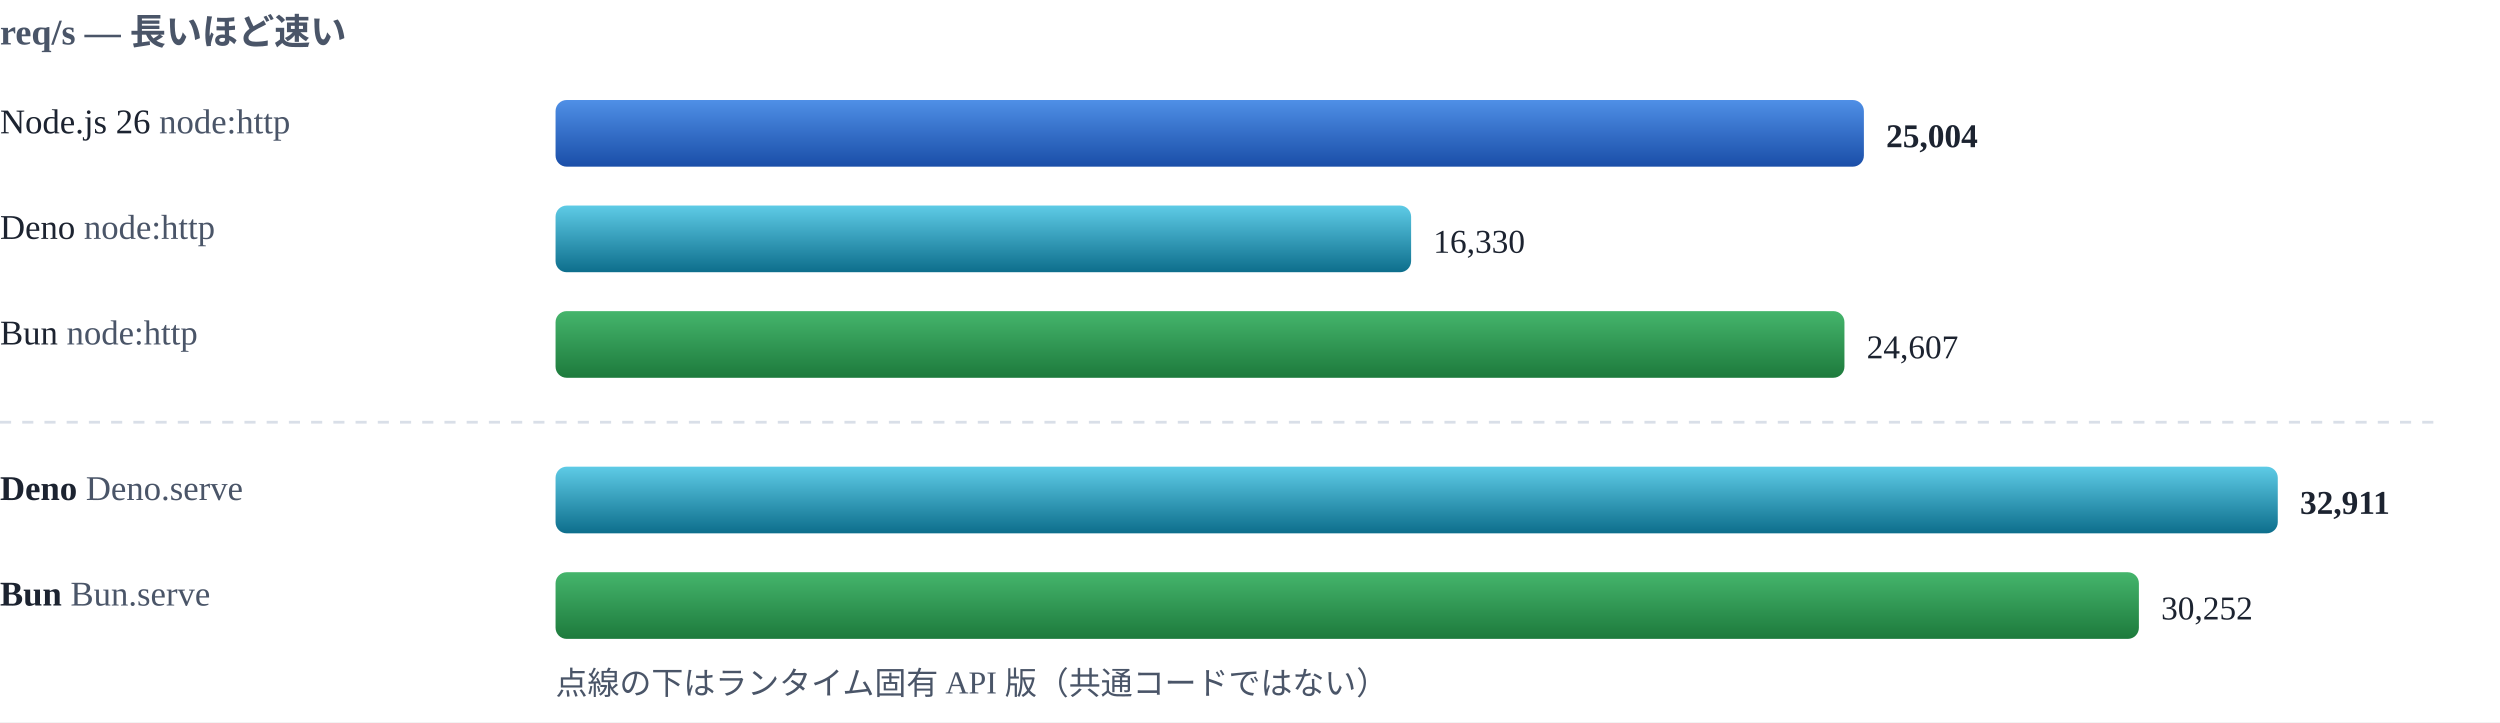
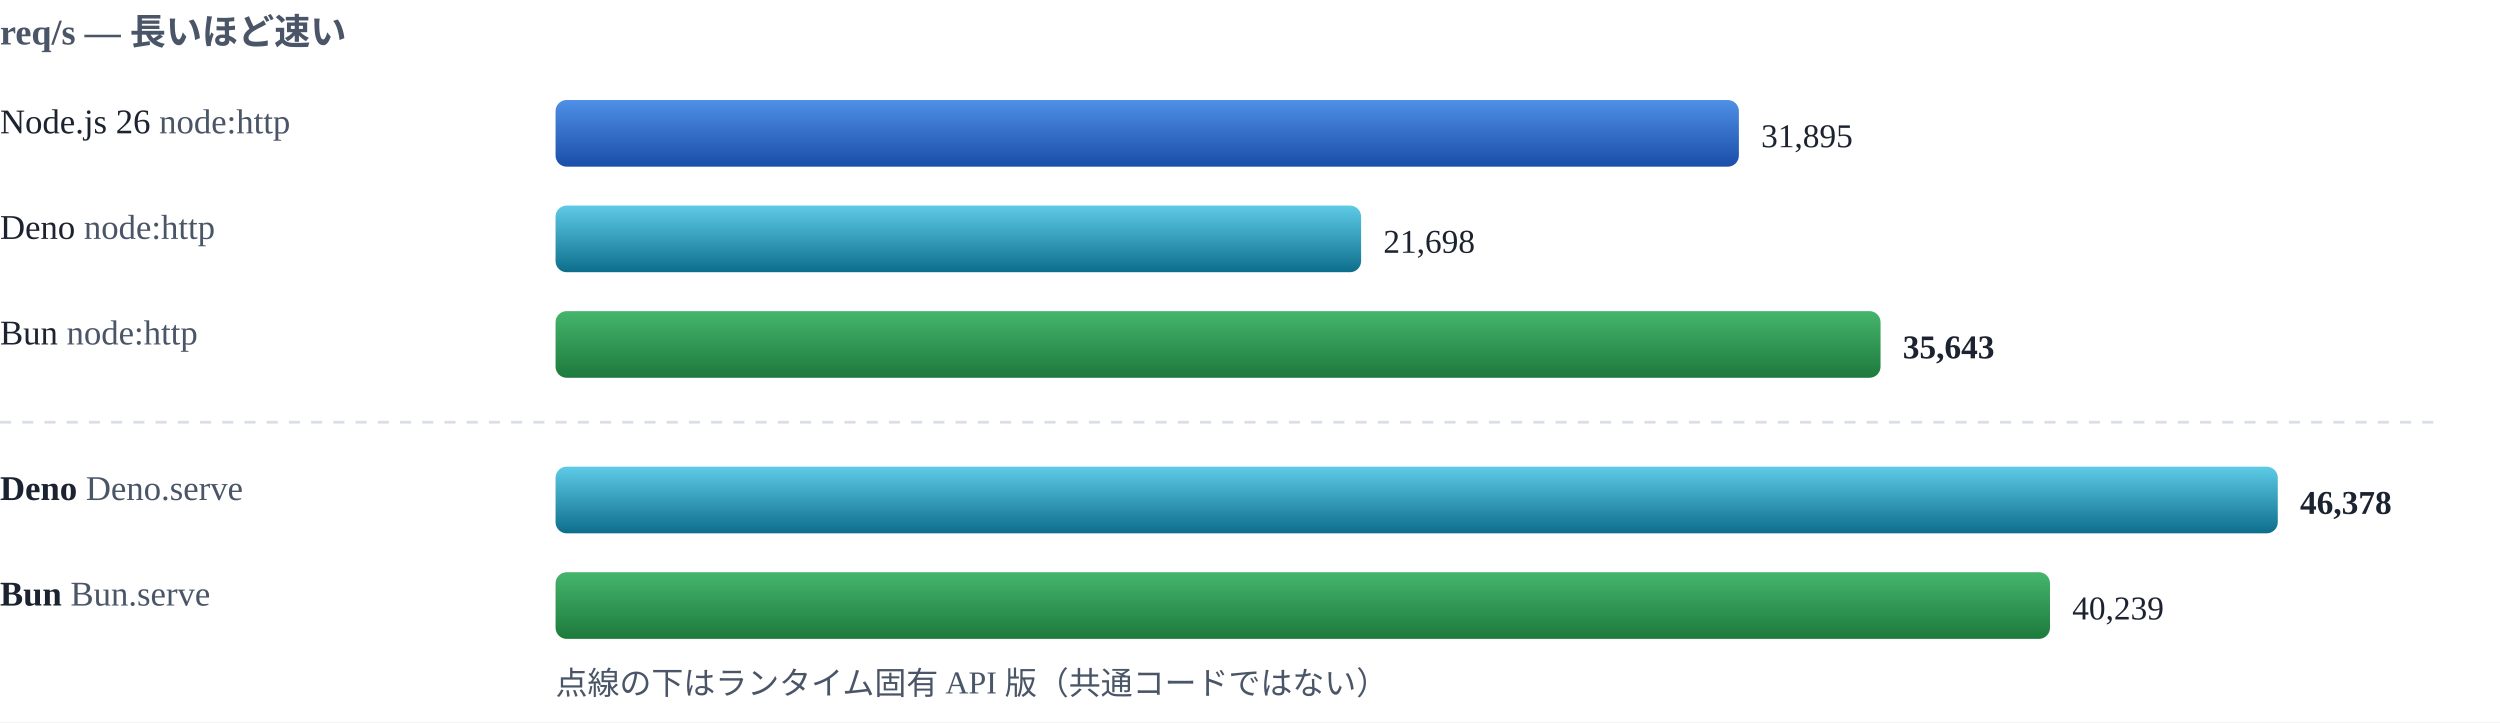
<svg xmlns="http://www.w3.org/2000/svg" viewBox="0 0 900 260" width="900" height="260" role="img" aria-label="HTTP スループットの比較">
  <defs>
    <linearGradient id="i1" x1="0" y1="1" x2="0" y2="0">
      <stop offset="0" stop-color="#1a4ea8" />
      <stop offset="1" stop-color="#4f8fe6" />
    </linearGradient>
    <linearGradient id="i2" x1="0" y1="1" x2="0" y2="0">
      <stop offset="0" stop-color="#0d6e8c" />
      <stop offset="1" stop-color="#5ecbe6" />
    </linearGradient>
    <linearGradient id="i3" x1="0" y1="1" x2="0" y2="0">
      <stop offset="0" stop-color="#1d7a3c" />
      <stop offset="1" stop-color="#45b56c" />
    </linearGradient>
  </defs>
  <rect width="100%" height="100%" fill="#ffffff" />
  <text x="0" y="16" fill="#4a5568" font-size="13" font-weight="700">req/s — 長いほど速い</text>
  <text x="0" y="48" fill="#1c2330" font-size="12.5">Node.js 26 <tspan fill="#4a5568">node:http</tspan>
  </text>
-   <rect x="200" y="36" width="471" height="24" rx="4" fill="url(#i1)" />
-   <text x="679" y="53" font-size="12" fill="#1c2330" font-weight="700">25,004</text>
+   <rect x="200" y="36" width="426" height="24" rx="4" fill="url(#i1)" />
+   <text x="634" y="53" font-size="12" fill="#1c2330">31,895</text>
  <text x="0" y="86" fill="#1c2330" font-size="12.5">Deno <tspan fill="#4a5568">node:http</tspan>
  </text>
-   <rect x="200" y="74" width="308" height="24" rx="4" fill="url(#i2)" />
-   <text x="516" y="91" font-size="12" fill="#1c2330">16,330</text>
+   <rect x="200" y="74" width="290" height="24" rx="4" fill="url(#i2)" />
+   <text x="498" y="91" font-size="12" fill="#1c2330">21,698</text>
  <text x="0" y="124" fill="#1c2330" font-size="12.5">Bun <tspan fill="#4a5568">node:http</tspan>
  </text>
-   <rect x="200" y="112" width="464" height="24" rx="4" fill="url(#i3)" />
-   <text x="672" y="129" font-size="12" fill="#1c2330">24,607</text>
+   <rect x="200" y="112" width="477" height="24" rx="4" fill="url(#i3)" />
+   <text x="685" y="129" font-size="12" fill="#1c2330" font-weight="700">35,643</text>
  <line x1="0" y1="152" x2="880" y2="152" stroke="#d9dfe8" stroke-width="1" stroke-dasharray="4 4" />
  <text x="0" y="180" fill="#1c2330" font-size="12.5" font-weight="600">Deno <tspan font-weight="400" fill="#4a5568">Deno.serve</tspan>
  </text>
  <rect x="200" y="168" width="620" height="24" rx="4" fill="url(#i2)" />
-   <text x="828" y="185" font-size="12" fill="#1c2330" font-weight="700">32,911</text>
+   <text x="828" y="185" font-size="12" fill="#1c2330" font-weight="700">46,378</text>
  <text x="0" y="218" fill="#1c2330" font-size="12.5" font-weight="600">Bun <tspan font-weight="400" fill="#4a5568">Bun.serve</tspan>
  </text>
-   <rect x="200" y="206" width="570" height="24" rx="4" fill="url(#i3)" />
-   <text x="778" y="223" font-size="12" fill="#1c2330">30,252</text>
+   <rect x="200" y="206" width="538" height="24" rx="4" fill="url(#i3)" />
+   <text x="746" y="223" font-size="12" fill="#1c2330">40,239</text>
  <text x="200" y="250" font-size="11.5" fill="#4a5568">点線の下はランタイム固有 API 版（共通コードではない）</text>
</svg>
